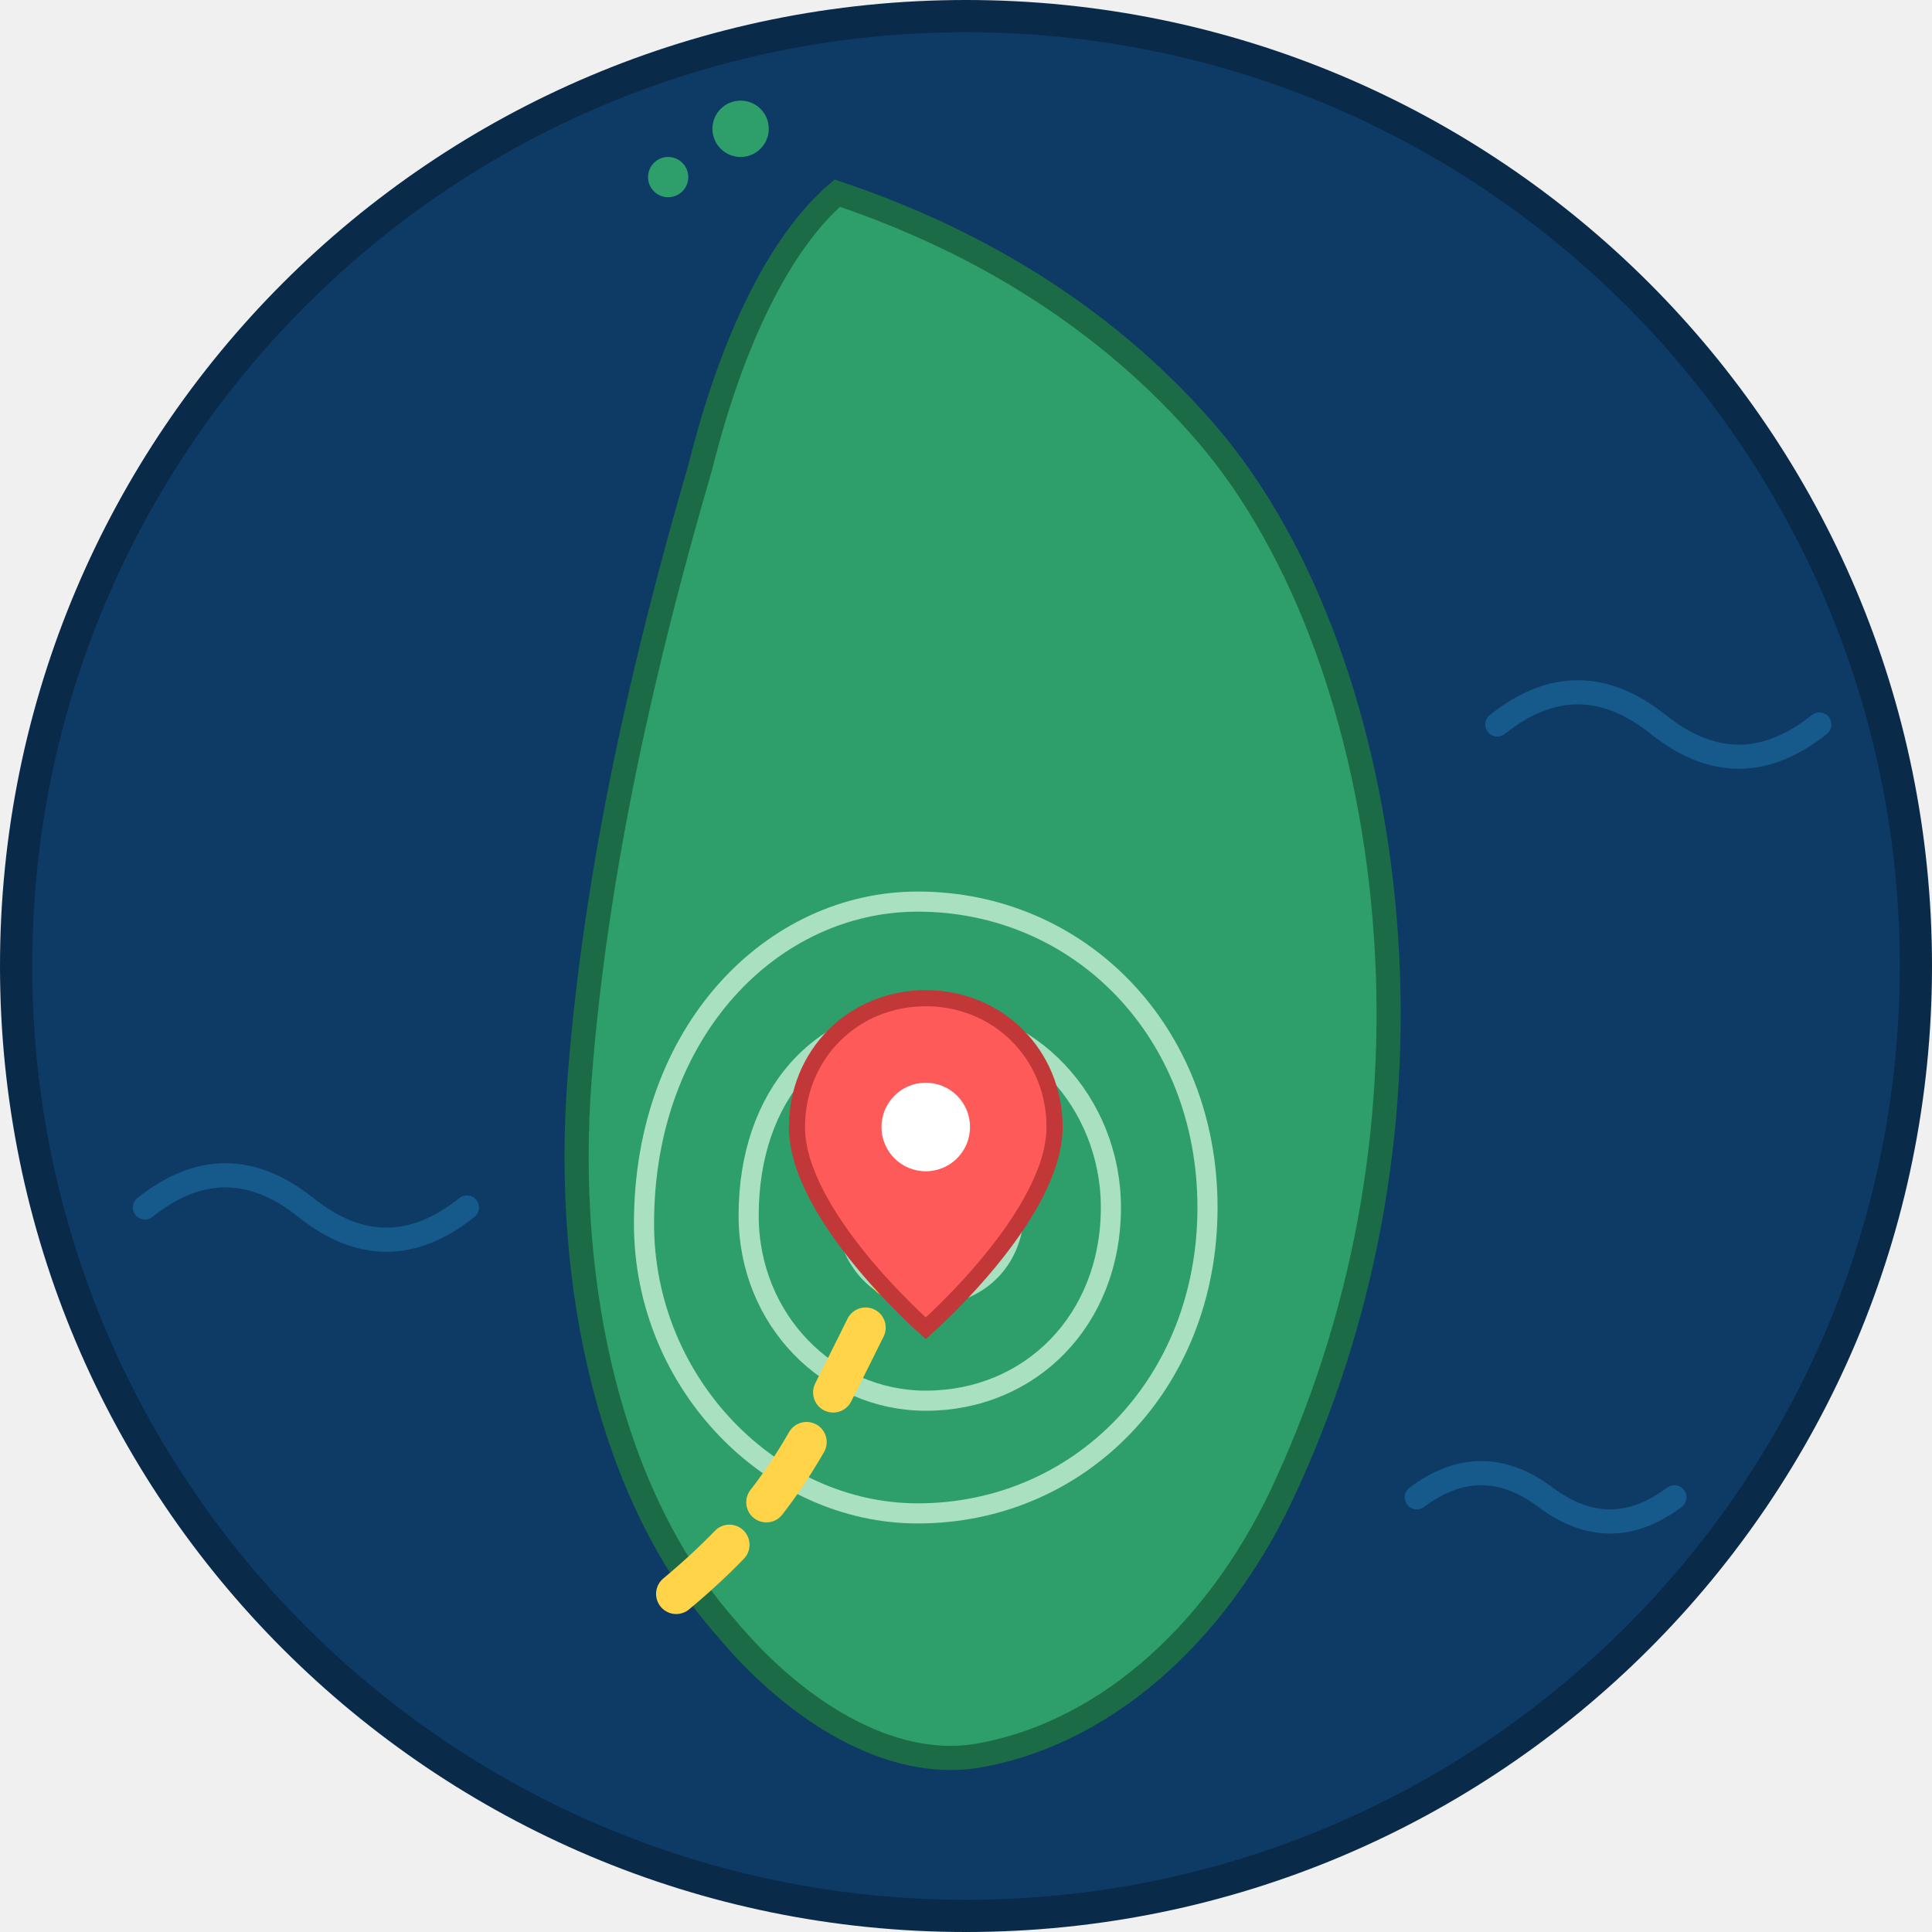
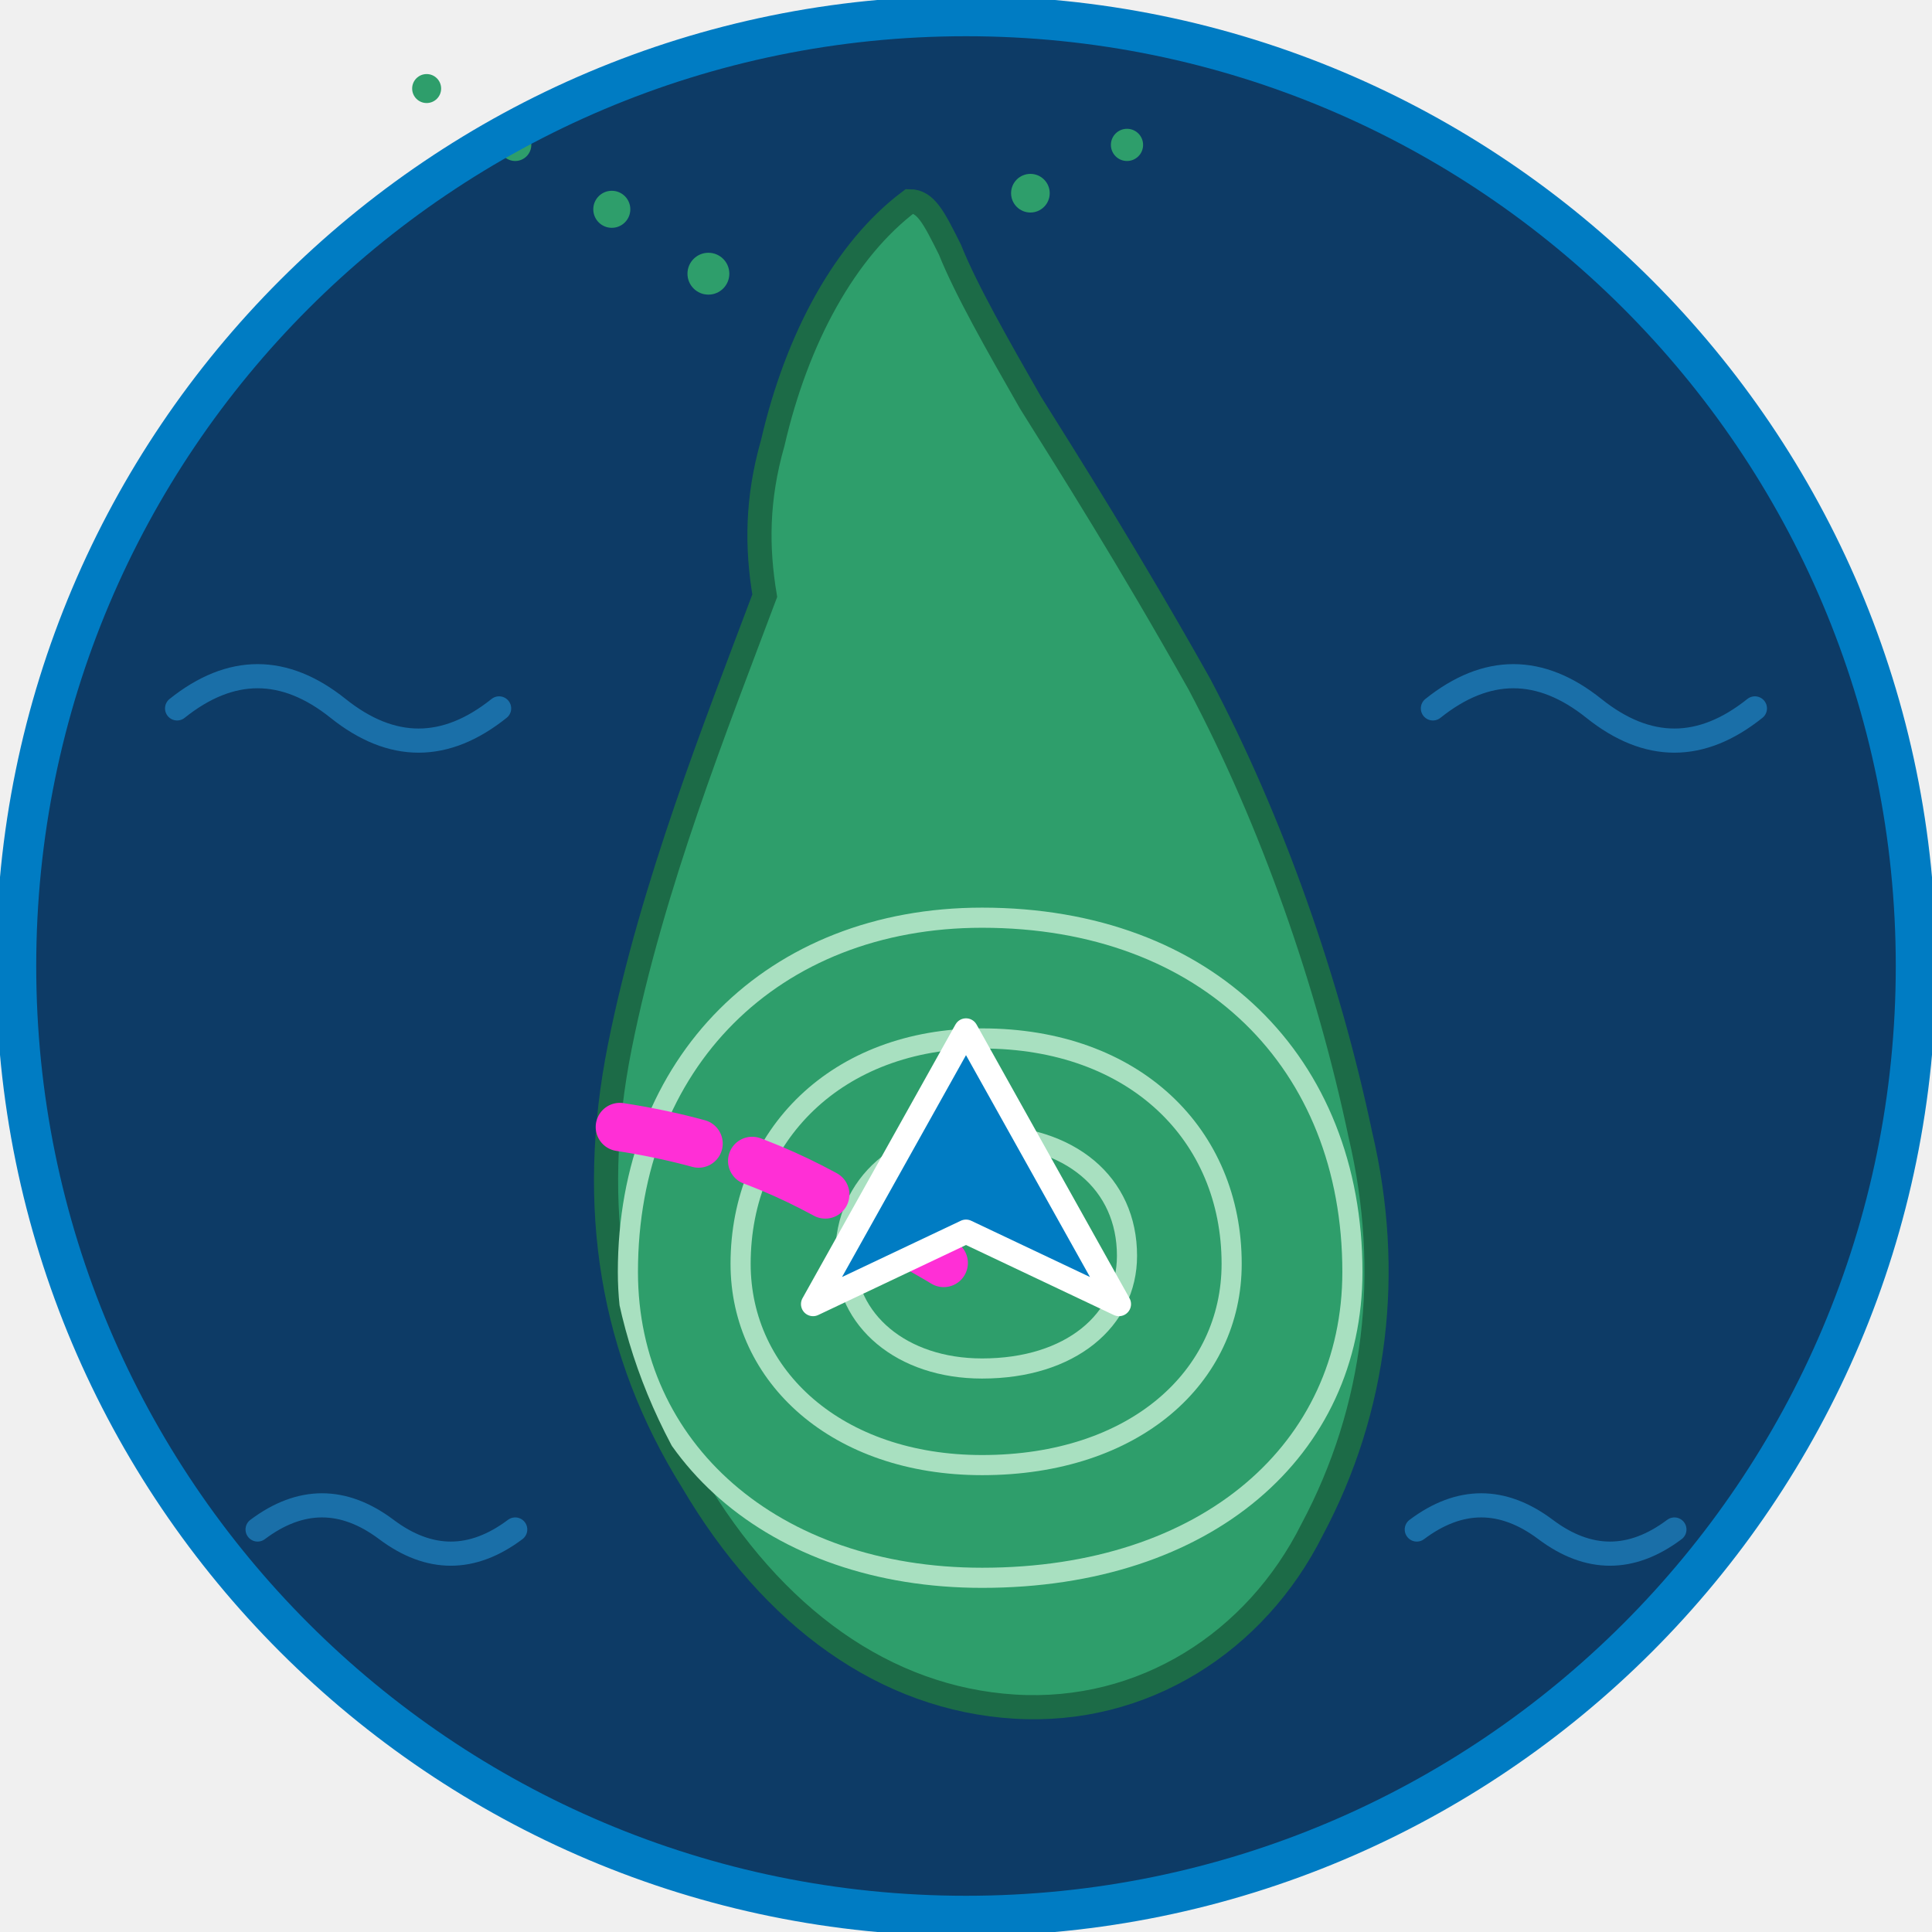
<svg xmlns="http://www.w3.org/2000/svg" viewBox="0 0 240 240" width="240" height="240">
  <defs>
    <clipPath id="island-clip">
-       <path d="M104 24 C97 30 91 42 87 58 C80 82 74 108 72 134 C70 160 76 186 90 202 C100 214 112 220 122 218 C138 215 152 202 160 184 C170 162 174 138 172 114 C170 90 162 68 150 54 C138 40 122 30 104 24 Z" />
+       <path d="M113 25 C105 31 99 42 96 55 C94 62 94 68 95 74 C89 90 81 110 77 130 C73 150 76 168 86 184 C96 201 110 211 126 212 C142 213 156 204 163 190 C171 175 173 158 169 141 C165 122 158 102 149 85 C140 69 133 58 128 50 C124 43 120 36 118 31 C116 27 115 25 113 25 Z" />
    </clipPath>
  </defs>
  <circle cx="120" cy="120" r="118" fill="#0d3b66" />
-   <g fill="none" stroke="#155a8a" stroke-width="3" stroke-linecap="round">
-     <path d="M18 150 q10 -8 20 0 q10 8 20 0" />
-     <path d="M186 90 q10 -8 20 0 q10 8 20 0" />
-     <path d="M176 186 q8 -6 16 0 q8 6 16 0" />
+   <g fill="none" stroke="#1a6fa8" stroke-width="3" stroke-linecap="round">
+     <path d="M22 88 q10 -8 20 0 q10 8 20 0" />
+     <path d="M178 88 q10 -8 20 0 q10 8 20 0" />
+     <path d="M32 190 q8 -6 16 0 q8 6 16 0" />
+     <path d="M176 190 q8 -6 16 0 q8 6 16 0" />
  </g>
-   <circle cx="92" cy="16" r="3.5" fill="#2e9e6b" />
-   <circle cx="83" cy="22" r="2.5" fill="#2e9e6b" />
-   <path d="M104 24 C97 30 91 42 87 58 C80 82 74 108 72 134 C70 160 76 186 90 202 C100 214 112 220 122 218 C138 215 152 202 160 184 C170 162 174 138 172 114 C170 90 162 68 150 54 C138 40 122 30 104 24 Z" fill="#2e9e6b" stroke="#1c6b47" stroke-width="3" />
+   <circle cx="88" cy="34" r="2.6" fill="#2e9e6b" />
+   <circle cx="76" cy="26" r="2.3" fill="#2e9e6b" />
+   <circle cx="64" cy="18" r="2" fill="#2e9e6b" />
+   <circle cx="53" cy="11" r="1.8" fill="#2e9e6b" />
+   <circle cx="128" cy="24" r="2.4" fill="#2e9e6b" />
+   <circle cx="140" cy="18" r="2" fill="#2e9e6b" />
+   <path d="M113 25 C105 31 99 42 96 55 C94 62 94 68 95 74 C89 90 81 110 77 130 C73 150 76 168 86 184 C96 201 110 211 126 212 C142 213 156 204 163 190 C171 175 173 158 169 141 C165 122 158 102 149 85 C140 69 133 58 128 50 C124 43 120 36 118 31 C116 27 115 25 113 25 Z" fill="#2e9e6b" stroke="#1c6b47" stroke-width="3" />
  <g clip-path="url(#island-clip)" fill="none" stroke="#a8e0c0" stroke-width="2.5" stroke-linecap="round">
-     <path d="M80 152 C80 128 96 112 114 112 C134 112 150 128 150 150 C150 172 134 188 114 188 C96 188 80 172 80 152 Z" />
-     <path d="M93 151 C93 136 102 126 115 126 C128 126 138 137 138 150 C138 164 128 174 115 174 C103 174 93 164 93 151 Z" />
-     <path d="M105 150 C105 143 109 139 115 139 C121 139 126 144 126 150 C126 157 121 161 115 161 C109 161 105 156 105 150 Z" />
+     <path d="M78 158 C78 132 96 114 122 114 C150 114 168 132 168 158 C168 180 150 196 122 196 C96 196 78 180 78 158 Z" />
+     <path d="M92 157 C92 141 104 129 122 129 C141 129 153 141 153 157 C153 171 141 182 122 182 C104 182 92 171 92 157 Z" />
+     <path d="M105 156 C105 147 112 141 122 141 C133 141 140 147 140 156 C140 164 133 170 122 170 C112 170 105 164 105 156 Z" />
  </g>
-   <path d="M84 198 C96 188 100 180 105 170 C109 162 112 156 114 150" fill="none" stroke="#ffd449" stroke-width="5" stroke-dasharray="9 7" stroke-linecap="round" />
-   <path d="M115 124 C106 124 99 131 99 140 C99 151 115 165 115 165 C115 165 131 151 131 140 C131 131 124 124 115 124 Z" fill="#ff5a5a" stroke="#c23737" stroke-width="2" />
-   <circle cx="115" cy="140" r="5.5" fill="#ffffff" />
-   <circle cx="120" cy="120" r="118" fill="none" stroke="#092a49" stroke-width="4" />
+   <path d="M77 140 C90 142 99 146 107 151 C112 154 116 156 119 158" fill="none" stroke="#ff2fd6" stroke-width="6" stroke-dasharray="10 7" stroke-linecap="round" />
+   <path d="M120 128 L139 162 L120 153 L101 162 Z" fill="#007cc3" stroke="#ffffff" stroke-width="3" stroke-linejoin="round" />
+   <circle cx="120" cy="120" r="118" fill="none" stroke="#007cc3" stroke-width="5" />
</svg>
